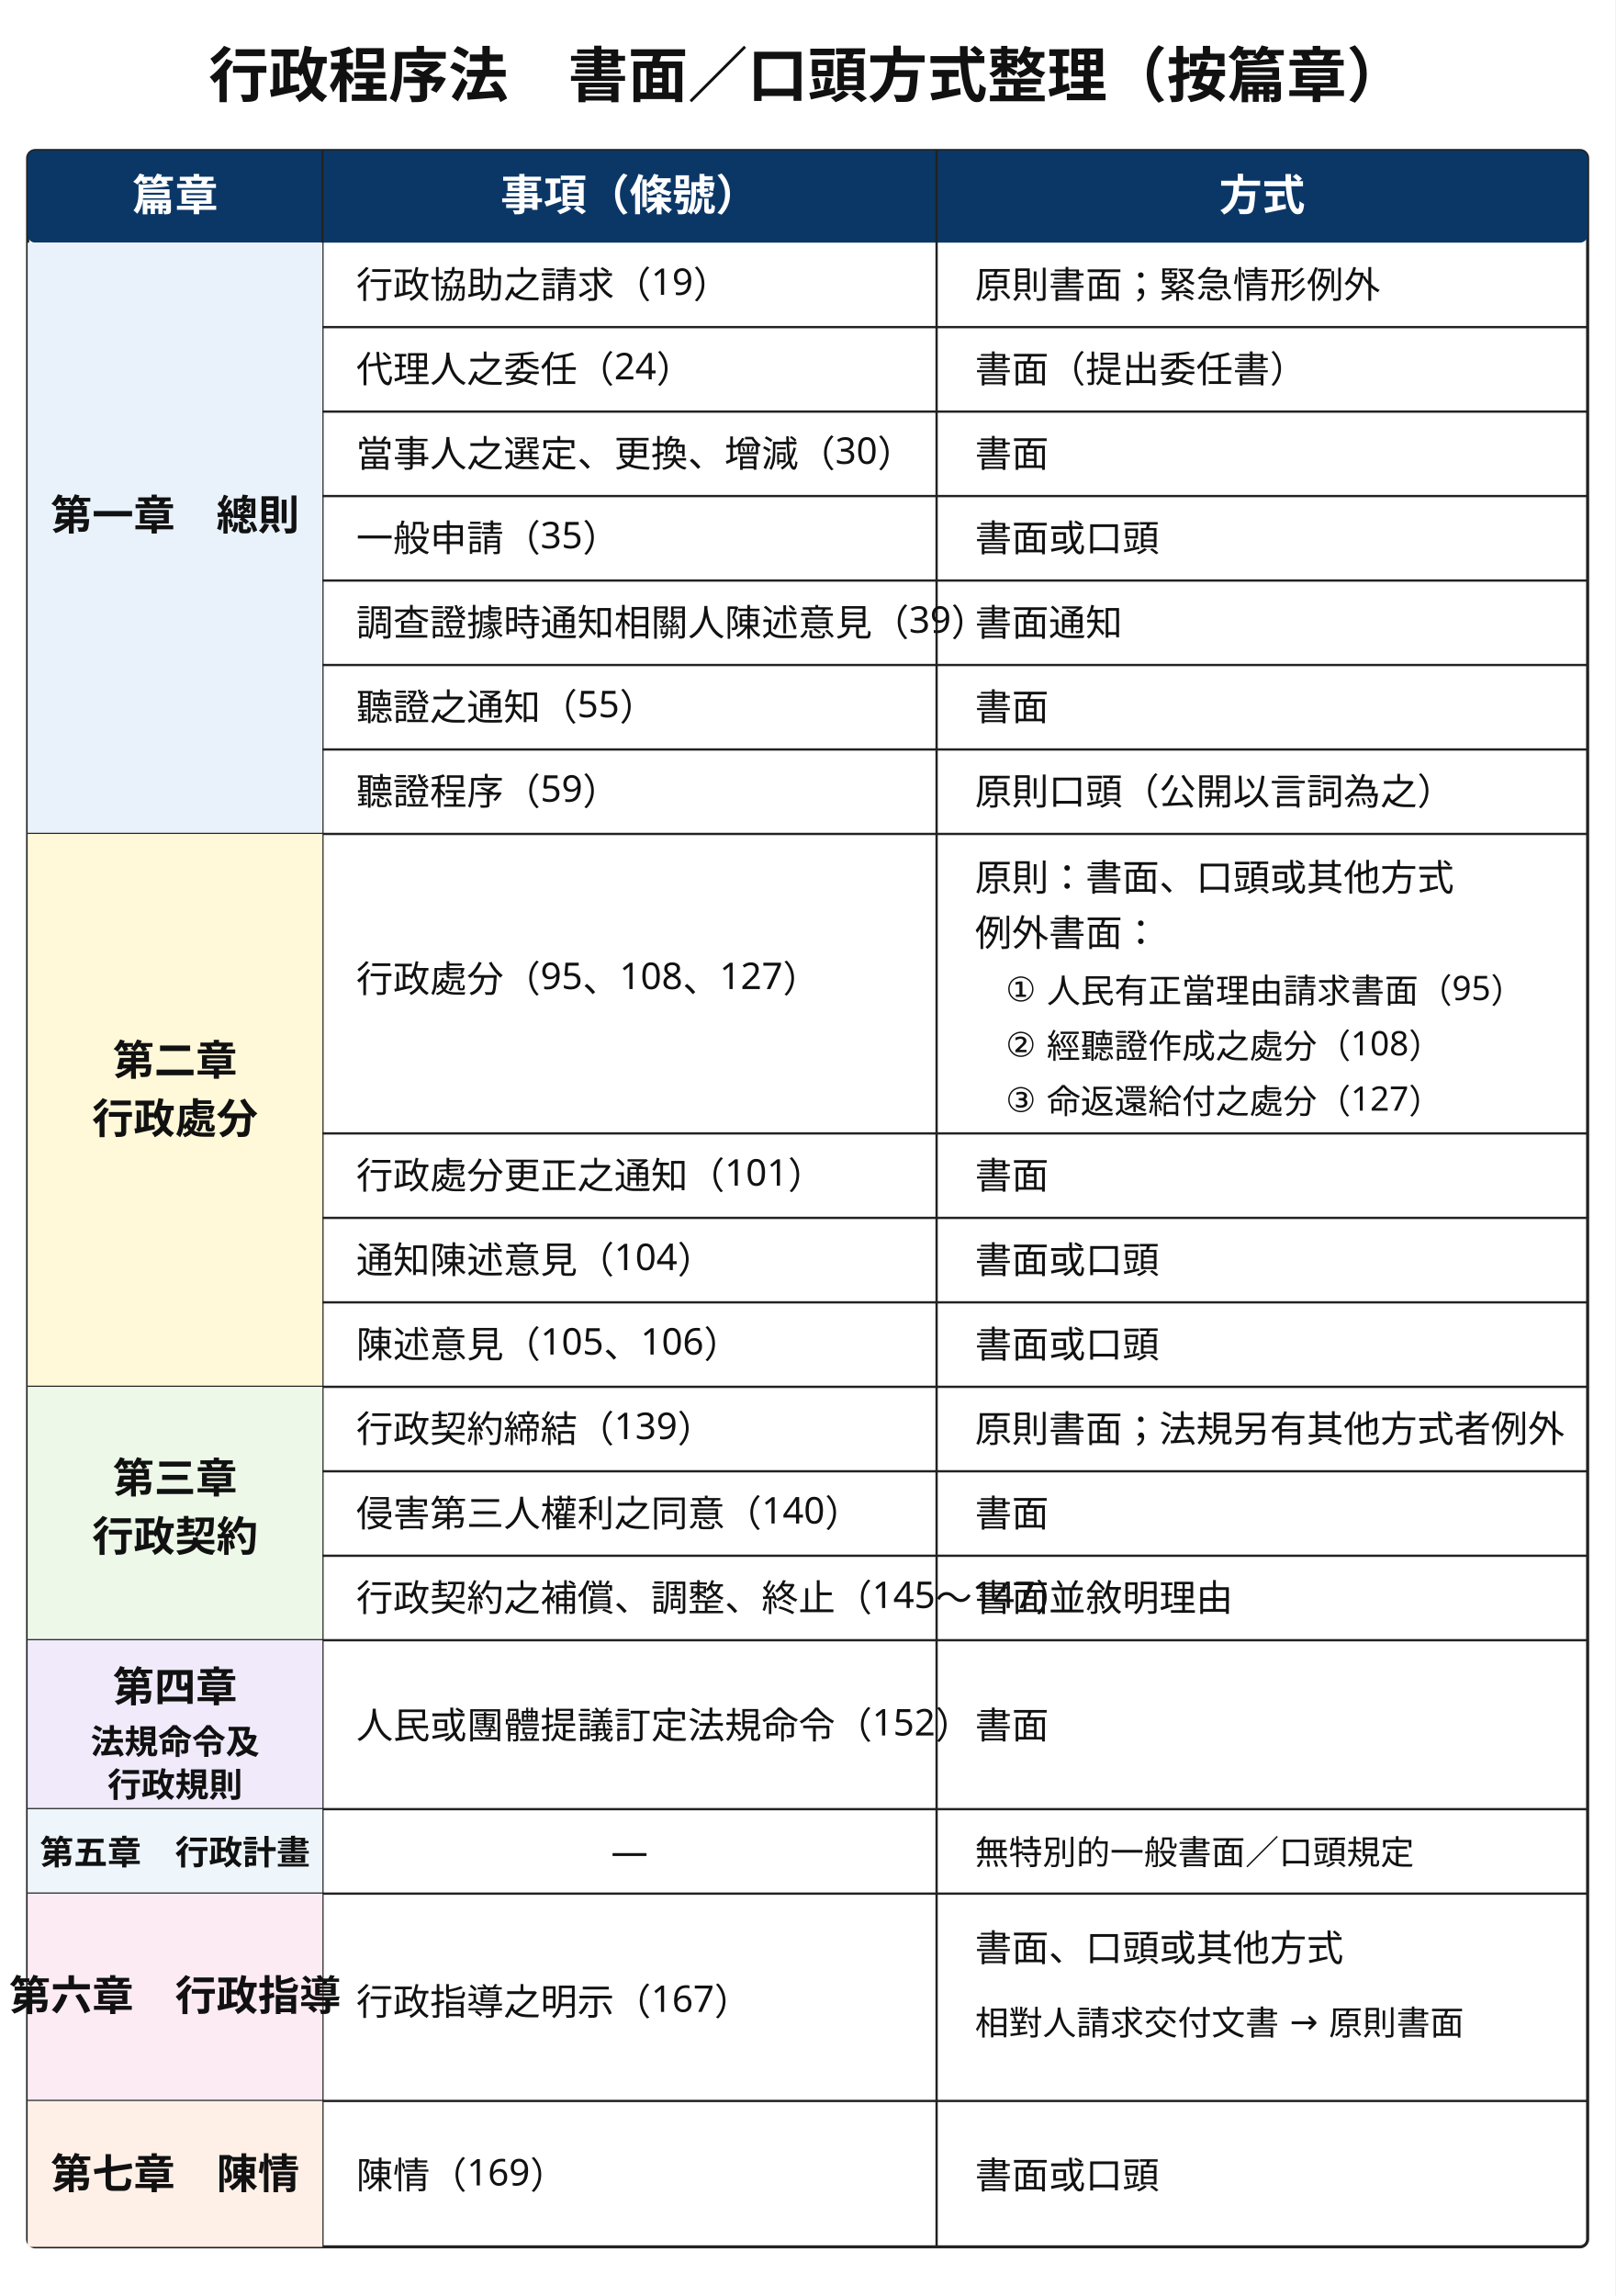
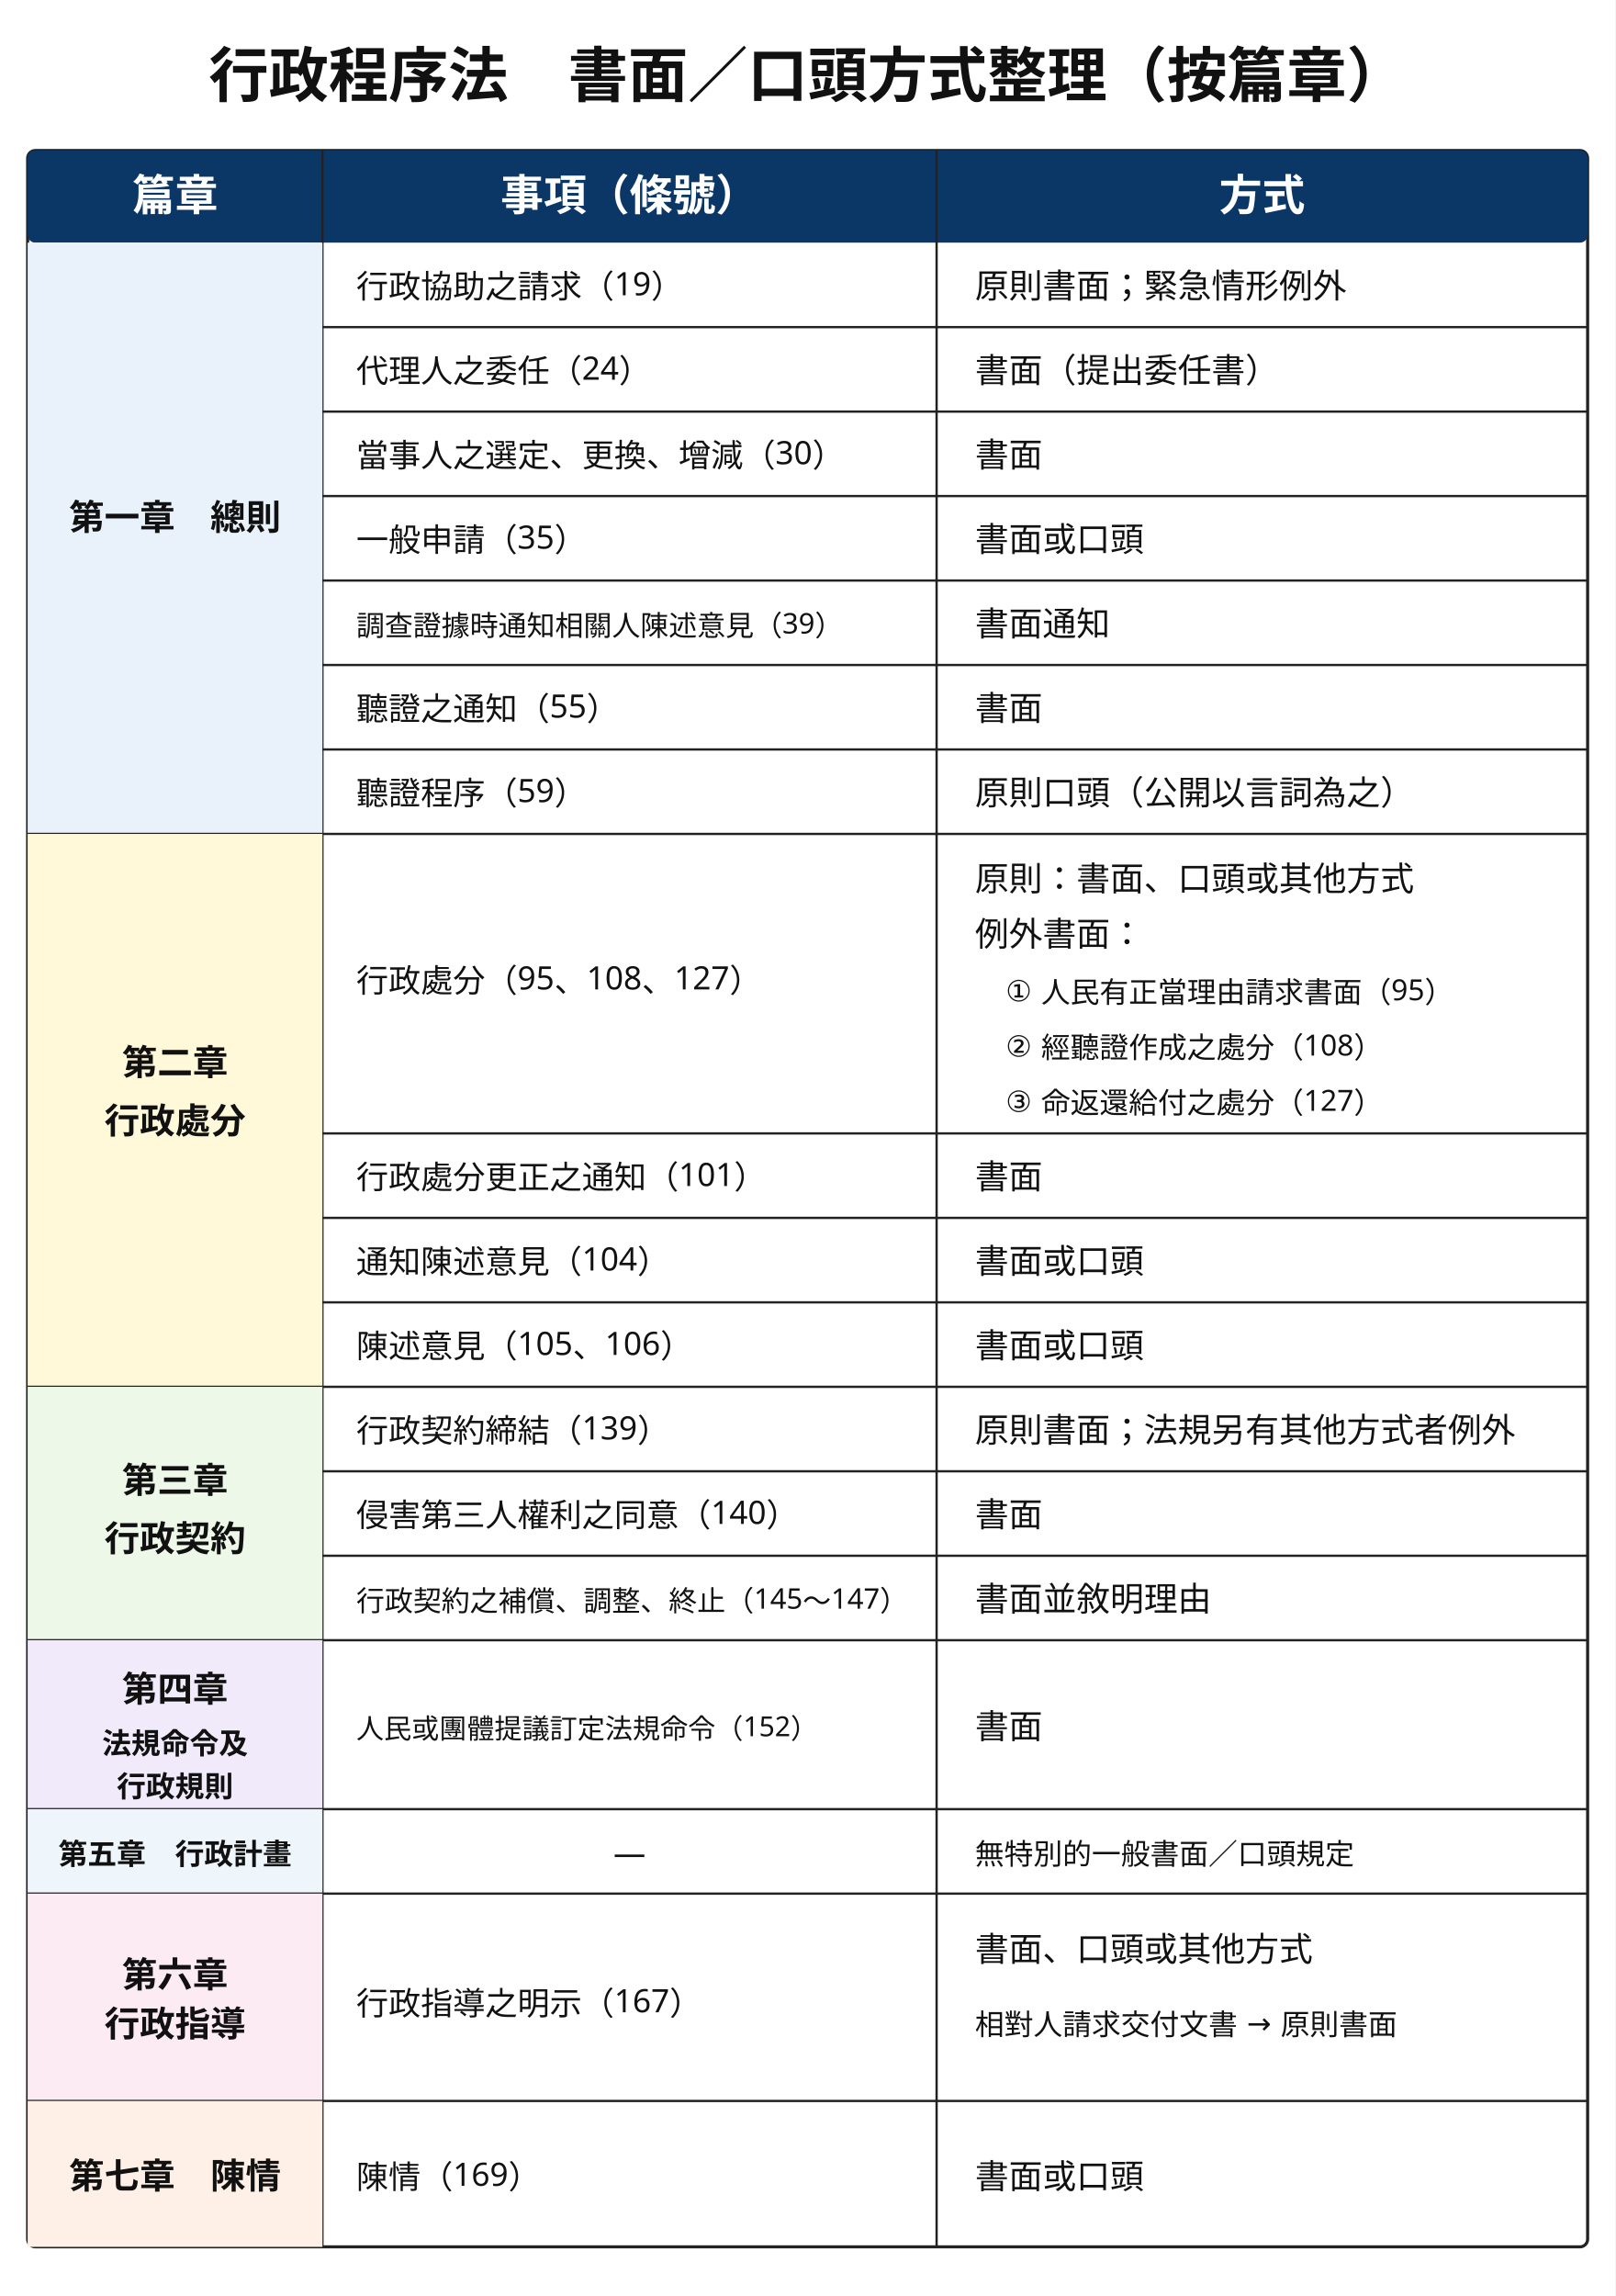
<svg xmlns="http://www.w3.org/2000/svg" width="1052" height="1495" viewBox="0 0 1052 1495">
  <style>
-     text{font-family:"Noto Sans TC","PingFang TC","Microsoft JhengHei",sans-serif;fill:#111}
-     .title{font-size:39px;font-weight:800}
-     .head{font-size:28px;font-weight:800;fill:white}
-     .chapter{font-size:27px;font-weight:800}
-     .item{font-size:24px}
-     .method{font-size:24px}
-     .small{font-size:22px}
-     .line{stroke:#222;stroke-width:1.5}
-   </style>
+ text{font-family:"Noto Sans TC","PingFang TC","Microsoft JhengHei",sans-serif;fill:#111}
+ .title{font-size:39px;font-weight:800}.head{font-size:28px;font-weight:800;fill:white}
+ .chapter{font-size:23px;font-weight:800}.item{font-size:21px}.method{font-size:22px}.small{font-size:19px}.line{stroke:#222;stroke-width:1.5}
+ </style>
  <rect width="1052" height="1495" fill="#fff" />
  <text x="526" y="63" text-anchor="middle" class="title">行政程序法　書面／口頭方式整理（按篇章）</text>
  <rect x="18" y="98" width="1016" height="1365" rx="5" fill="#fff" stroke="#222" stroke-width="2" />
  <rect x="18" y="98" width="1016" height="60" rx="5" fill="#0b3767" />
  <line x1="210" y1="98" x2="210" y2="1463" class="line" />
  <line x1="610" y1="98" x2="610" y2="1463" class="line" />
  <text x="114" y="137" text-anchor="middle" class="head">篇章</text>
  <text x="410" y="137" text-anchor="middle" class="head">事項（條號）</text>
  <text x="822" y="137" text-anchor="middle" class="head">方式</text>
  <rect x="18" y="158" width="192" height="385" fill="#e9f2fb" />
  <text x="114" y="345" text-anchor="middle" class="chapter">第一章　總則</text>
  <g class="line">
    <line x1="210" y1="213" x2="1034" y2="213" />
    <line x1="210" y1="268" x2="1034" y2="268" />
    <line x1="210" y1="323" x2="1034" y2="323" />
    <line x1="210" y1="378" x2="1034" y2="378" />
    <line x1="210" y1="433" x2="1034" y2="433" />
    <line x1="210" y1="488" x2="1034" y2="488" />
    <line x1="18" y1="543" x2="1034" y2="543" />
  </g>
  <g class="item">
    <text x="232" y="194">行政協助之請求（19）</text>
    <text x="635" y="194" class="method">原則書面；緊急情形例外</text>
    <text x="232" y="249">代理人之委任（24）</text>
    <text x="635" y="249" class="method">書面（提出委任書）</text>
    <text x="232" y="304">當事人之選定、更換、增減（30）</text>
    <text x="635" y="304" class="method">書面</text>
    <text x="232" y="359">一般申請（35）</text>
    <text x="635" y="359" class="method">書面或口頭</text>
-     <text x="232" y="414">調查證據時通知相關人陳述意見（39）</text>
+     <text x="232" y="414" font-size="18.5">調查證據時通知相關人陳述意見（39）</text>
    <text x="635" y="414" class="method">書面通知</text>
    <text x="232" y="469">聽證之通知（55）</text>
    <text x="635" y="469" class="method">書面</text>
    <text x="232" y="524">聽證程序（59）</text>
    <text x="635" y="524" class="method">原則口頭（公開以言詞為之）</text>
  </g>
  <rect x="18" y="543" width="192" height="360" fill="#fff8d9" />
  <text x="114" y="700" text-anchor="middle" class="chapter">第二章</text>
  <text x="114" y="738" text-anchor="middle" class="chapter">行政處分</text>
  <line x1="210" y1="738" x2="1034" y2="738" class="line" />
  <line x1="210" y1="793" x2="1034" y2="793" class="line" />
  <line x1="210" y1="848" x2="1034" y2="848" class="line" />
  <line x1="18" y1="903" x2="1034" y2="903" class="line" />
  <text x="232" y="646" class="item">行政處分（95、108、127）</text>
  <text x="635" y="580" class="method">原則：書面、口頭或其他方式</text>
  <text x="635" y="616" class="method">例外書面：</text>
  <text x="655" y="652" class="small">① 人民有正當理由請求書面（95）</text>
  <text x="655" y="688" class="small">② 經聽證作成之處分（108）</text>
  <text x="655" y="724" class="small">③ 命返還給付之處分（127）</text>
  <text x="232" y="774" class="item">行政處分更正之通知（101）</text>
  <text x="635" y="774" class="method">書面</text>
  <text x="232" y="829" class="item">通知陳述意見（104）</text>
  <text x="635" y="829" class="method">書面或口頭</text>
  <text x="232" y="884" class="item">陳述意見（105、106）</text>
  <text x="635" y="884" class="method">書面或口頭</text>
  <rect x="18" y="903" width="192" height="165" fill="#edf8e8" />
  <text x="114" y="972" text-anchor="middle" class="chapter">第三章</text>
  <text x="114" y="1010" text-anchor="middle" class="chapter">行政契約</text>
  <line x1="210" y1="958" x2="1034" y2="958" class="line" />
  <line x1="210" y1="1013" x2="1034" y2="1013" class="line" />
  <line x1="18" y1="1068" x2="1034" y2="1068" class="line" />
  <text x="232" y="939" class="item">行政契約締結（139）</text>
  <text x="635" y="939" class="method">原則書面；法規另有其他方式者例外</text>
  <text x="232" y="994" class="item">侵害第三人權利之同意（140）</text>
  <text x="635" y="994" class="method">書面</text>
-   <text x="232" y="1049" class="item">行政契約之補償、調整、終止（145～147）</text>
+   <text x="232" y="1049" font-size="18.5">行政契約之補償、調整、終止（145～147）</text>
  <text x="635" y="1049" class="method">書面並敘明理由</text>
  <rect x="18" y="1068" width="192" height="110" fill="#f0eafa" />
  <text x="114" y="1108" text-anchor="middle" class="chapter">第四章</text>
  <text x="114" y="1142" text-anchor="middle" class="small" font-weight="800">法規命令及</text>
  <text x="114" y="1170" text-anchor="middle" class="small" font-weight="800">行政規則</text>
  <line x1="18" y1="1178" x2="1034" y2="1178" class="line" />
-   <text x="232" y="1132" class="item">人民或團體提議訂定法規命令（152）</text>
+   <text x="232" y="1132" font-size="18">人民或團體提議訂定法規命令（152）</text>
  <text x="635" y="1132" class="method">書面</text>
  <rect x="18" y="1178" width="192" height="55" fill="#eef5fb" />
  <text x="114" y="1214" text-anchor="middle" class="small" font-weight="800">第五章　行政計畫</text>
  <line x1="18" y1="1233" x2="1034" y2="1233" class="line" />
  <text x="410" y="1214" text-anchor="middle" class="item">—</text>
  <text x="635" y="1214" class="small">無特別的一般書面／口頭規定</text>
  <rect x="18" y="1233" width="192" height="135" fill="#fdebf4" />
-   <text x="114" y="1309" text-anchor="middle" class="chapter">第六章　行政指導</text>
+   <text x="114" y="1294" text-anchor="middle" class="chapter">第六章</text>
+   <text x="114" y="1326" text-anchor="middle" class="chapter">行政指導</text>
  <line x1="18" y1="1368" x2="1034" y2="1368" class="line" />
  <text x="232" y="1312" class="item">行政指導之明示（167）</text>
  <text x="635" y="1277" class="method">書面、口頭或其他方式</text>
  <text x="635" y="1325" class="small">相對人請求交付文書 → 原則書面</text>
  <rect x="18" y="1368" width="192" height="95" fill="#fff0e7" />
  <text x="114" y="1425" text-anchor="middle" class="chapter">第七章　陳情</text>
  <text x="232" y="1425" class="item">陳情（169）</text>
  <text x="635" y="1425" class="method">書面或口頭</text>
</svg>
